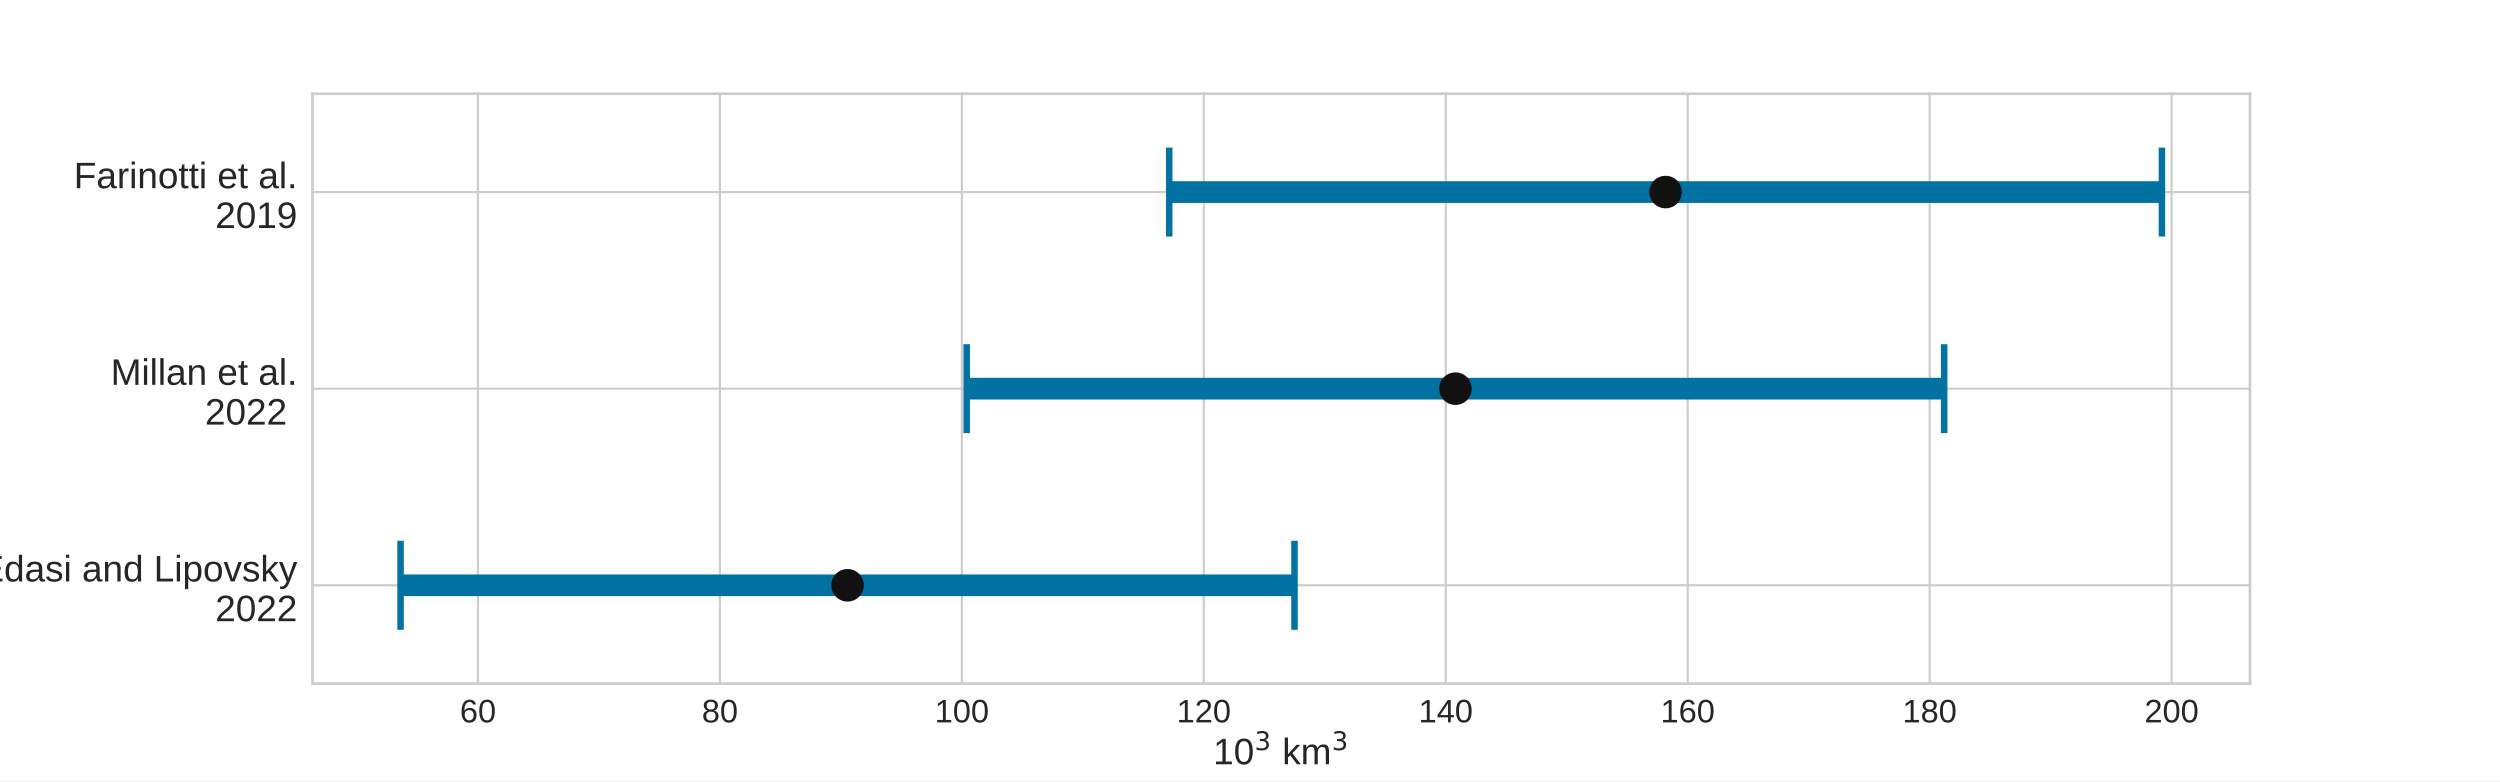
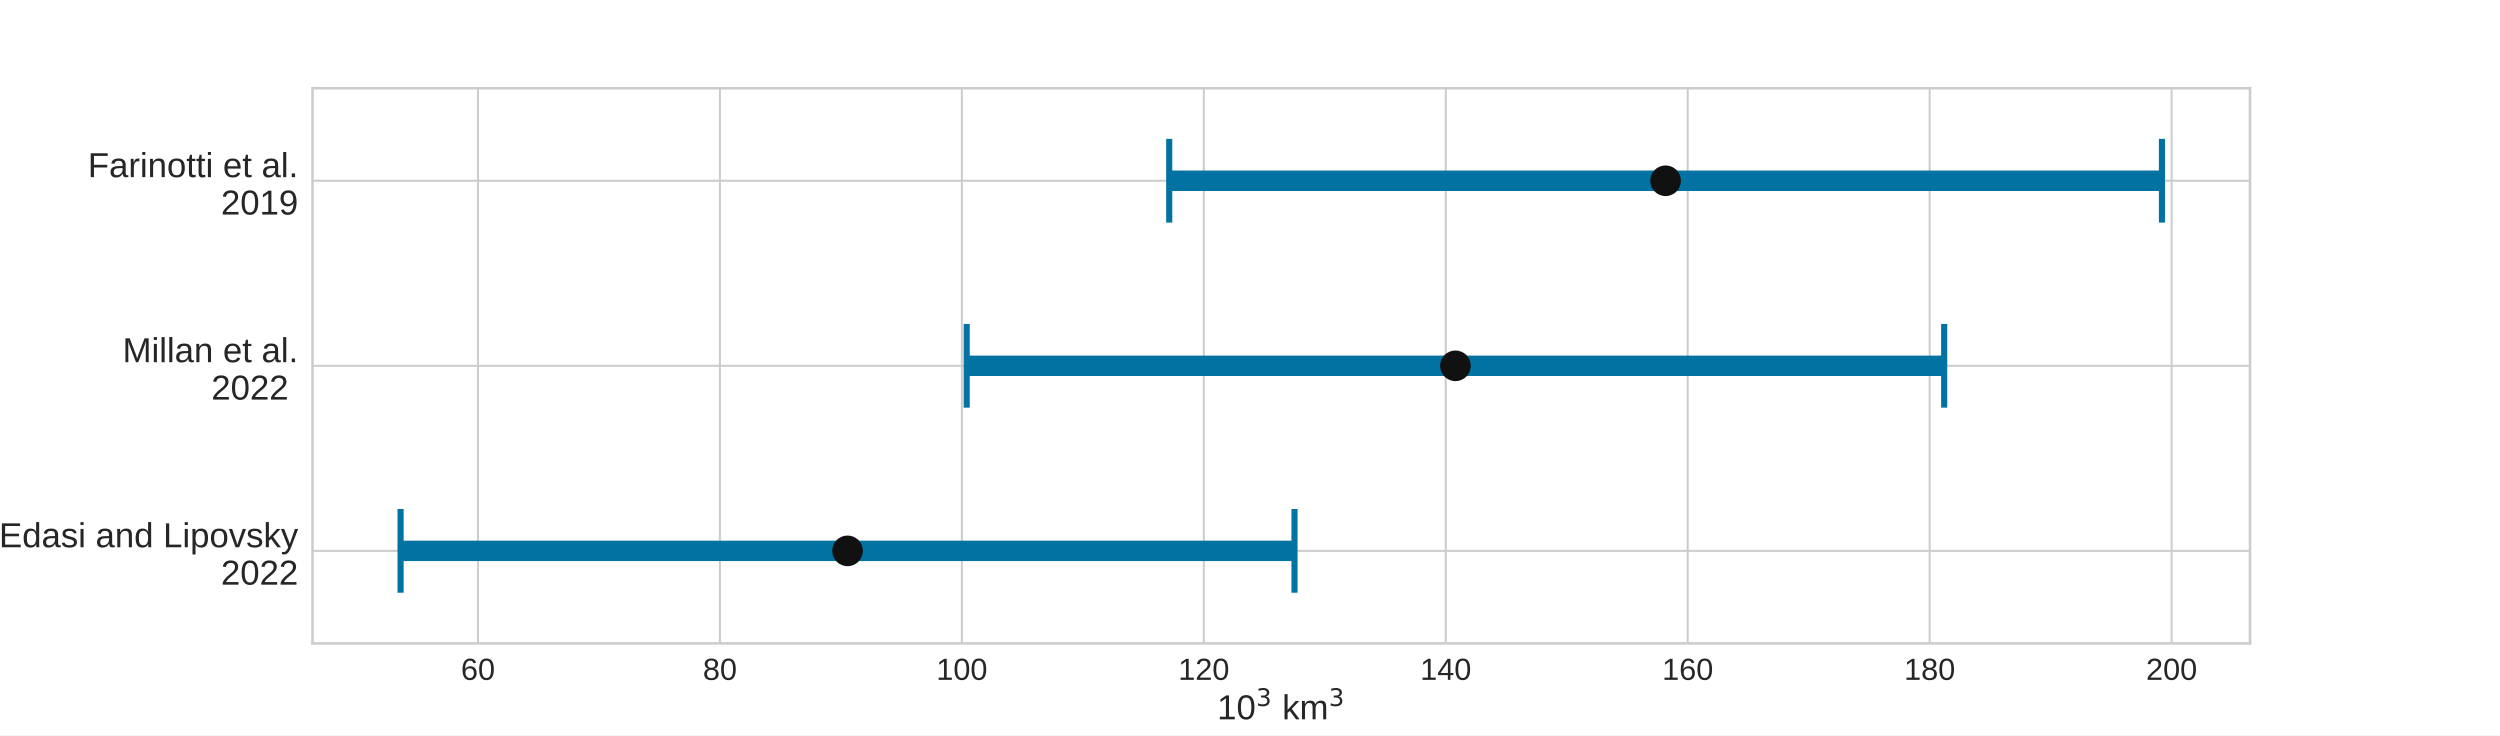
- <svg xmlns="http://www.w3.org/2000/svg" xmlns:xlink="http://www.w3.org/1999/xlink" width="1152pt" height="360pt" viewBox="0 0 1152 360" version="1.1">
+ <svg xmlns="http://www.w3.org/2000/svg" xmlns:xlink="http://www.w3.org/1999/xlink" width="1224pt" height="360pt" viewBox="0 0 1224 360" version="1.1">
  <defs>
    <style type="text/css">*{stroke-linejoin: round; stroke-linecap: butt}</style>
  </defs>
  <g id="figure_1">
    <g id="patch_1">
-       <path d="M 0 360  L 1152 360  L 1152 0  L 0 0  z " style="fill: #ffffff" />
+       <path d="M 0 360  L 1224 360  L 1224 0  L 0 0  z " style="fill: #ffffff" />
    </g>
    <g id="axes_1">
      <g id="patch_2">
-         <path d="M 144 315  L 1036.8 315  L 1036.8 43.2  L 144 43.2  z " style="fill: #ffffff" />
+         <path d="M 153 315  L 1101.6 315  L 1101.6 43.2  L 153 43.2  z " style="fill: #ffffff" />
      </g>
      <g id="matplotlib.axis_1">
        <g id="xtick_1">
          <g id="line2d_1">
-             <path d="M 220.25 315  L 220.25 43.2  " clip-path="url(#p6e9ac61c1b)" style="fill: none; stroke: #cccccc; stroke-linecap: round" />
+             <path d="M 234.015 315  L 234.015 43.2  " clip-path="url(#pdaa3b14c28)" style="fill: none; stroke: #cccccc; stroke-linecap: round" />
          </g>
          <g id="line2d_2" />
          <g id="text_1">
-             <g style="fill: #262626" transform="translate(211.9084 332.8703)scale(0.15 -0.15)">
+             <g style="fill: #262626" transform="translate(225.674 332.8703)scale(0.15 -0.15)">
              <defs>
                <path id="LiberationSans-36" d="M 3278 1441  Q 3278 744 2900 340  Q 2522 -63 1856 -63  Q 1113 -63 719 490  Q 325 1044 325 2100  Q 325 3244 734 3856  Q 1144 4469 1900 4469  Q 2897 4469 3156 3572  L 2619 3475  Q 2453 4013 1894 4013  Q 1413 4013 1148 3564  Q 884 3116 884 2266  Q 1038 2550 1316 2698  Q 1594 2847 1953 2847  Q 2563 2847 2920 2465  Q 3278 2084 3278 1441  z M 2706 1416  Q 2706 1894 2472 2153  Q 2238 2413 1819 2413  Q 1425 2413 1183 2183  Q 941 1953 941 1550  Q 941 1041 1192 716  Q 1444 391 1838 391  Q 2244 391 2475 664  Q 2706 938 2706 1416  z " transform="scale(0.015625)" />
                <path id="LiberationSans-30" d="M 3309 2203  Q 3309 1100 2920 518  Q 2531 -63 1772 -63  Q 1013 -63 631 515  Q 250 1094 250 2203  Q 250 3338 620 3903  Q 991 4469 1791 4469  Q 2569 4469 2939 3897  Q 3309 3325 3309 2203  z M 2738 2203  Q 2738 3156 2517 3584  Q 2297 4013 1791 4013  Q 1272 4013 1045 3591  Q 819 3169 819 2203  Q 819 1266 1048 831  Q 1278 397 1778 397  Q 2275 397 2506 840  Q 2738 1284 2738 2203  z " transform="scale(0.015625)" />
              </defs>
              <use xlink:href="#LiberationSans-36" />
              <use xlink:href="#LiberationSans-30" x="55.615" />
            </g>
          </g>
        </g>
        <g id="xtick_2">
          <g id="line2d_3">
-             <path d="M 331.739 315  L 331.739 43.2  " clip-path="url(#p6e9ac61c1b)" style="fill: none; stroke: #cccccc; stroke-linecap: round" />
+             <path d="M 352.473 315  L 352.473 43.2  " clip-path="url(#pdaa3b14c28)" style="fill: none; stroke: #cccccc; stroke-linecap: round" />
          </g>
          <g id="line2d_4" />
          <g id="text_2">
-             <g style="fill: #262626" transform="translate(323.3981 332.8703)scale(0.15 -0.15)">
+             <g style="fill: #262626" transform="translate(344.1318 332.8703)scale(0.15 -0.15)">
              <defs>
                <path id="LiberationSans-38" d="M 3281 1228  Q 3281 619 2893 278  Q 2506 -63 1781 -63  Q 1075 -63 676 271  Q 278 606 278 1222  Q 278 1653 525 1947  Q 772 2241 1156 2303  L 1156 2316  Q 797 2400 589 2681  Q 381 2963 381 3341  Q 381 3844 757 4156  Q 1134 4469 1769 4469  Q 2419 4469 2795 4162  Q 3172 3856 3172 3334  Q 3172 2956 2962 2675  Q 2753 2394 2391 2322  L 2391 2309  Q 2813 2241 3047 1952  Q 3281 1663 3281 1228  z M 2588 3303  Q 2588 4050 1769 4050  Q 1372 4050 1164 3862  Q 956 3675 956 3303  Q 956 2925 1170 2726  Q 1384 2528 1775 2528  Q 2172 2528 2380 2711  Q 2588 2894 2588 3303  z M 2697 1281  Q 2697 1691 2453 1898  Q 2209 2106 1769 2106  Q 1341 2106 1100 1882  Q 859 1659 859 1269  Q 859 359 1788 359  Q 2247 359 2472 579  Q 2697 800 2697 1281  z " transform="scale(0.015625)" />
              </defs>
              <use xlink:href="#LiberationSans-38" />
              <use xlink:href="#LiberationSans-30" x="55.615" />
            </g>
          </g>
        </g>
        <g id="xtick_3">
          <g id="line2d_5">
-             <path d="M 443.229 315  L 443.229 43.2  " clip-path="url(#p6e9ac61c1b)" style="fill: none; stroke: #cccccc; stroke-linecap: round" />
+             <path d="M 470.931 315  L 470.931 43.2  " clip-path="url(#pdaa3b14c28)" style="fill: none; stroke: #cccccc; stroke-linecap: round" />
          </g>
          <g id="line2d_6" />
          <g id="text_3">
-             <g style="fill: #262626" transform="translate(430.7171 332.8703)scale(0.15 -0.15)">
+             <g style="fill: #262626" transform="translate(458.4189 332.8703)scale(0.15 -0.15)">
              <defs>
                <path id="LiberationSans-31" d="M 488 0  L 488 478  L 1609 478  L 1609 3866  L 616 3156  L 616 3688  L 1656 4403  L 2175 4403  L 2175 478  L 3247 478  L 3247 0  L 488 0  z " transform="scale(0.015625)" />
              </defs>
              <use xlink:href="#LiberationSans-31" />
              <use xlink:href="#LiberationSans-30" x="55.615" />
              <use xlink:href="#LiberationSans-30" x="111.23" />
            </g>
          </g>
        </g>
        <g id="xtick_4">
          <g id="line2d_7">
-             <path d="M 554.719 315  L 554.719 43.2  " clip-path="url(#p6e9ac61c1b)" style="fill: none; stroke: #cccccc; stroke-linecap: round" />
+             <path d="M 589.389 315  L 589.389 43.2  " clip-path="url(#pdaa3b14c28)" style="fill: none; stroke: #cccccc; stroke-linecap: round" />
          </g>
          <g id="line2d_8" />
          <g id="text_4">
-             <g style="fill: #262626" transform="translate(542.2068 332.8703)scale(0.15 -0.15)">
+             <g style="fill: #262626" transform="translate(576.8767 332.8703)scale(0.15 -0.15)">
              <defs>
                <path id="LiberationSans-32" d="M 322 0  L 322 397  Q 481 763 711 1042  Q 941 1322 1194 1548  Q 1447 1775 1695 1969  Q 1944 2163 2144 2356  Q 2344 2550 2467 2762  Q 2591 2975 2591 3244  Q 2591 3606 2378 3806  Q 2166 4006 1788 4006  Q 1428 4006 1195 3811  Q 963 3616 922 3263  L 347 3316  Q 409 3844 795 4156  Q 1181 4469 1788 4469  Q 2453 4469 2811 4155  Q 3169 3841 3169 3263  Q 3169 3006 3051 2753  Q 2934 2500 2703 2247  Q 2472 1994 1819 1463  Q 1459 1169 1246 933  Q 1034 697 941 478  L 3238 478  L 3238 0  L 322 0  z " transform="scale(0.015625)" />
              </defs>
              <use xlink:href="#LiberationSans-31" />
              <use xlink:href="#LiberationSans-32" x="55.615" />
              <use xlink:href="#LiberationSans-30" x="111.23" />
            </g>
          </g>
        </g>
        <g id="xtick_5">
          <g id="line2d_9">
-             <path d="M 666.209 315  L 666.209 43.2  " clip-path="url(#p6e9ac61c1b)" style="fill: none; stroke: #cccccc; stroke-linecap: round" />
+             <path d="M 707.847 315  L 707.847 43.2  " clip-path="url(#pdaa3b14c28)" style="fill: none; stroke: #cccccc; stroke-linecap: round" />
          </g>
          <g id="line2d_10" />
          <g id="text_5">
-             <g style="fill: #262626" transform="translate(653.6965 332.8703)scale(0.15 -0.15)">
+             <g style="fill: #262626" transform="translate(695.3346 332.8703)scale(0.15 -0.15)">
              <defs>
                <path id="LiberationSans-34" d="M 2753 997  L 2753 0  L 2222 0  L 2222 997  L 147 997  L 147 1434  L 2163 4403  L 2753 4403  L 2753 1441  L 3372 1441  L 3372 997  L 2753 997  z M 2222 3769  Q 2216 3750 2134 3603  Q 2053 3456 2013 3397  L 884 1734  L 716 1503  L 666 1441  L 2222 1441  L 2222 3769  z " transform="scale(0.015625)" />
              </defs>
              <use xlink:href="#LiberationSans-31" />
              <use xlink:href="#LiberationSans-34" x="55.615" />
              <use xlink:href="#LiberationSans-30" x="111.23" />
            </g>
          </g>
        </g>
        <g id="xtick_6">
          <g id="line2d_11">
-             <path d="M 777.698 315  L 777.698 43.2  " clip-path="url(#p6e9ac61c1b)" style="fill: none; stroke: #cccccc; stroke-linecap: round" />
+             <path d="M 826.304 315  L 826.304 43.2  " clip-path="url(#pdaa3b14c28)" style="fill: none; stroke: #cccccc; stroke-linecap: round" />
          </g>
          <g id="line2d_12" />
          <g id="text_6">
-             <g style="fill: #262626" transform="translate(765.1862 332.8703)scale(0.15 -0.15)">
+             <g style="fill: #262626" transform="translate(813.7924 332.8703)scale(0.15 -0.15)">
              <use xlink:href="#LiberationSans-31" />
              <use xlink:href="#LiberationSans-36" x="55.615" />
              <use xlink:href="#LiberationSans-30" x="111.23" />
            </g>
          </g>
        </g>
        <g id="xtick_7">
          <g id="line2d_13">
-             <path d="M 889.188 315  L 889.188 43.2  " clip-path="url(#p6e9ac61c1b)" style="fill: none; stroke: #cccccc; stroke-linecap: round" />
+             <path d="M 944.762 315  L 944.762 43.2  " clip-path="url(#pdaa3b14c28)" style="fill: none; stroke: #cccccc; stroke-linecap: round" />
          </g>
          <g id="line2d_14" />
          <g id="text_7">
-             <g style="fill: #262626" transform="translate(876.6759 332.8703)scale(0.15 -0.15)">
+             <g style="fill: #262626" transform="translate(932.2502 332.8703)scale(0.15 -0.15)">
              <use xlink:href="#LiberationSans-31" />
              <use xlink:href="#LiberationSans-38" x="55.615" />
              <use xlink:href="#LiberationSans-30" x="111.23" />
            </g>
          </g>
        </g>
        <g id="xtick_8">
          <g id="line2d_15">
-             <path d="M 1000.678 315  L 1000.678 43.2  " clip-path="url(#p6e9ac61c1b)" style="fill: none; stroke: #cccccc; stroke-linecap: round" />
+             <path d="M 1063.22 315  L 1063.22 43.2  " clip-path="url(#pdaa3b14c28)" style="fill: none; stroke: #cccccc; stroke-linecap: round" />
          </g>
          <g id="line2d_16" />
          <g id="text_8">
-             <g style="fill: #262626" transform="translate(988.1657 332.8703)scale(0.15 -0.15)">
+             <g style="fill: #262626" transform="translate(1050.708 332.8703)scale(0.15 -0.15)">
              <use xlink:href="#LiberationSans-32" />
              <use xlink:href="#LiberationSans-30" x="55.615" />
              <use xlink:href="#LiberationSans-30" x="111.23" />
            </g>
          </g>
        </g>
        <g id="text_9">
-           <g style="fill: #262626" transform="translate(559.035 352.3025)scale(0.17 -0.17)">
+           <g style="fill: #262626" transform="translate(595.935 352.3025)scale(0.17 -0.17)">
            <defs>
              <path id="DejaVuSans-33" d="M 2597 2516  Q 3050 2419 3304 2112  Q 3559 1806 3559 1356  Q 3559 666 3084 287  Q 2609 -91 1734 -91  Q 1441 -91 1130 -33  Q 819 25 488 141  L 488 750  Q 750 597 1062 519  Q 1375 441 1716 441  Q 2309 441 2620 675  Q 2931 909 2931 1356  Q 2931 1769 2642 2001  Q 2353 2234 1838 2234  L 1294 2234  L 1294 2753  L 1863 2753  Q 2328 2753 2575 2939  Q 2822 3125 2822 3475  Q 2822 3834 2567 4026  Q 2313 4219 1838 4219  Q 1578 4219 1281 4162  Q 984 4106 628 3988  L 628 4550  Q 988 4650 1302 4700  Q 1616 4750 1894 4750  Q 2613 4750 3031 4423  Q 3450 4097 3450 3541  Q 3450 3153 3228 2886  Q 3006 2619 2597 2516  z " transform="scale(0.015625)" />
              <path id="LiberationSans-20" transform="scale(0.015625)" />
              <path id="LiberationSans-6b" d="M 2550 0  L 1406 1544  L 994 1203  L 994 0  L 431 0  L 431 4638  L 994 4638  L 994 1741  L 2478 3381  L 3138 3381  L 1766 1928  L 3209 0  L 2550 0  z " transform="scale(0.015625)" />
              <path id="LiberationSans-6d" d="M 2400 0  L 2400 2144  Q 2400 2634 2265 2821  Q 2131 3009 1781 3009  Q 1422 3009 1212 2734  Q 1003 2459 1003 1959  L 1003 0  L 444 0  L 444 2659  Q 444 3250 425 3381  L 956 3381  Q 959 3366 962 3297  Q 966 3228 970 3139  Q 975 3050 981 2803  L 991 2803  Q 1172 3163 1406 3303  Q 1641 3444 1978 3444  Q 2363 3444 2586 3291  Q 2809 3138 2897 2803  L 2906 2803  Q 3081 3144 3329 3294  Q 3578 3444 3931 3444  Q 4444 3444 4676 3166  Q 4909 2888 4909 2253  L 4909 0  L 4353 0  L 4353 2144  Q 4353 2634 4218 2821  Q 4084 3009 3734 3009  Q 3366 3009 3161 2736  Q 2956 2463 2956 1959  L 2956 0  L 2400 0  z " transform="scale(0.015625)" />
            </defs>
            <use xlink:href="#LiberationSans-31" transform="translate(0 0.765625)" />
            <use xlink:href="#LiberationSans-30" transform="translate(55.61523 0.765625)" />
            <use xlink:href="#DejaVuSans-33" transform="translate(112.1875 39.04688)scale(0.7)" />
            <use xlink:href="#LiberationSans-20" transform="translate(159.458 0.765625)" />
            <use xlink:href="#LiberationSans-6b" transform="translate(187.2412 0.765625)" />
            <use xlink:href="#LiberationSans-6d" transform="translate(237.2412 0.765625)" />
            <use xlink:href="#DejaVuSans-33" transform="translate(321.499 39.04688)scale(0.7)" />
          </g>
        </g>
      </g>
      <g id="matplotlib.axis_2">
        <g id="ytick_1">
          <g id="line2d_17">
-             <path d="M 144 269.7  L 1036.8 269.7  " clip-path="url(#p6e9ac61c1b)" style="fill: none; stroke: #cccccc; stroke-linecap: round" />
+             <path d="M 153 269.7  L 1101.6 269.7  " clip-path="url(#pdaa3b14c28)" style="fill: none; stroke: #cccccc; stroke-linecap: round" />
          </g>
          <g id="line2d_18" />
          <g id="text_10">
-             <g style="fill: #262626" transform="translate(-9.468281 267.9362)scale(0.17 -0.17)">
+             <g style="fill: #262626" transform="translate(-0.468281 267.9362)scale(0.17 -0.17)">
              <defs>
                <path id="LiberationSans-45" d="M 525 0  L 525 4403  L 3866 4403  L 3866 3916  L 1122 3916  L 1122 2503  L 3678 2503  L 3678 2022  L 1122 2022  L 1122 488  L 3994 488  L 3994 0  L 525 0  z " transform="scale(0.015625)" />
                <path id="LiberationSans-64" d="M 2566 544  Q 2409 219 2151 78  Q 1894 -63 1513 -63  Q 872 -63 570 368  Q 269 800 269 1675  Q 269 3444 1513 3444  Q 1897 3444 2153 3303  Q 2409 3163 2566 2856  L 2572 2856  L 2566 3234  L 2566 4638  L 3128 4638  L 3128 697  Q 3128 169 3147 0  L 2609 0  Q 2600 50 2589 231  Q 2578 413 2578 544  L 2566 544  z M 859 1694  Q 859 984 1046 678  Q 1234 372 1656 372  Q 2134 372 2350 703  Q 2566 1034 2566 1731  Q 2566 2403 2350 2715  Q 2134 3028 1663 3028  Q 1238 3028 1048 2714  Q 859 2400 859 1694  z " transform="scale(0.015625)" />
                <path id="LiberationSans-61" d="M 1294 -63  Q 784 -63 528 206  Q 272 475 272 944  Q 272 1469 617 1750  Q 963 2031 1731 2050  L 2491 2063  L 2491 2247  Q 2491 2659 2316 2837  Q 2141 3016 1766 3016  Q 1388 3016 1216 2887  Q 1044 2759 1009 2478  L 422 2531  Q 566 3444 1778 3444  Q 2416 3444 2737 3151  Q 3059 2859 3059 2306  L 3059 850  Q 3059 600 3125 473  Q 3191 347 3375 347  Q 3456 347 3559 369  L 3559 19  Q 3347 -31 3125 -31  Q 2813 -31 2670 133  Q 2528 297 2509 647  L 2491 647  Q 2275 259 1989 98  Q 1703 -63 1294 -63  z M 1422 359  Q 1731 359 1972 500  Q 2213 641 2352 886  Q 2491 1131 2491 1391  L 2491 1669  L 1875 1656  Q 1478 1650 1273 1575  Q 1069 1500 959 1344  Q 850 1188 850 934  Q 850 659 998 509  Q 1147 359 1422 359  z " transform="scale(0.015625)" />
                <path id="LiberationSans-73" d="M 2969 934  Q 2969 456 2608 196  Q 2247 -63 1597 -63  Q 966 -63 623 145  Q 281 353 178 794  L 675 891  Q 747 619 972 492  Q 1197 366 1597 366  Q 2025 366 2223 497  Q 2422 628 2422 891  Q 2422 1091 2284 1216  Q 2147 1341 1841 1422  L 1438 1528  Q 953 1653 748 1773  Q 544 1894 428 2066  Q 313 2238 313 2488  Q 313 2950 642 3192  Q 972 3434 1603 3434  Q 2163 3434 2492 3237  Q 2822 3041 2909 2606  L 2403 2544  Q 2356 2769 2151 2889  Q 1947 3009 1603 3009  Q 1222 3009 1040 2893  Q 859 2778 859 2544  Q 859 2400 934 2306  Q 1009 2213 1156 2147  Q 1303 2081 1775 1966  Q 2222 1853 2419 1758  Q 2616 1663 2730 1547  Q 2844 1431 2906 1279  Q 2969 1128 2969 934  z " transform="scale(0.015625)" />
                <path id="LiberationSans-69" d="M 428 4100  L 428 4638  L 991 4638  L 991 4100  L 428 4100  z M 428 0  L 428 3381  L 991 3381  L 991 0  L 428 0  z " transform="scale(0.015625)" />
                <path id="LiberationSans-6e" d="M 2578 0  L 2578 2144  Q 2578 2478 2512 2662  Q 2447 2847 2303 2928  Q 2159 3009 1881 3009  Q 1475 3009 1240 2731  Q 1006 2453 1006 1959  L 1006 0  L 444 0  L 444 2659  Q 444 3250 425 3381  L 956 3381  Q 959 3366 962 3297  Q 966 3228 970 3139  Q 975 3050 981 2803  L 991 2803  Q 1184 3153 1439 3298  Q 1694 3444 2072 3444  Q 2628 3444 2886 3167  Q 3144 2891 3144 2253  L 3144 0  L 2578 0  z " transform="scale(0.015625)" />
                <path id="LiberationSans-4c" d="M 525 0  L 525 4403  L 1122 4403  L 1122 488  L 3347 488  L 3347 0  L 525 0  z " transform="scale(0.015625)" />
                <path id="LiberationSans-70" d="M 3291 1706  Q 3291 -63 2047 -63  Q 1266 -63 997 525  L 981 525  Q 994 500 994 -6  L 994 -1328  L 431 -1328  L 431 2691  Q 431 3213 413 3381  L 956 3381  Q 959 3369 965 3292  Q 972 3216 980 3056  Q 988 2897 988 2838  L 1000 2838  Q 1150 3150 1397 3295  Q 1644 3441 2047 3441  Q 2672 3441 2981 3022  Q 3291 2603 3291 1706  z M 2700 1694  Q 2700 2400 2509 2703  Q 2319 3006 1903 3006  Q 1569 3006 1380 2865  Q 1191 2725 1092 2426  Q 994 2128 994 1650  Q 994 984 1206 668  Q 1419 353 1897 353  Q 2316 353 2508 661  Q 2700 969 2700 1694  z " transform="scale(0.015625)" />
                <path id="LiberationSans-6f" d="M 3291 1694  Q 3291 806 2900 371  Q 2509 -63 1766 -63  Q 1025 -63 647 389  Q 269 841 269 1694  Q 269 3444 1784 3444  Q 2559 3444 2925 3017  Q 3291 2591 3291 1694  z M 2700 1694  Q 2700 2394 2492 2711  Q 2284 3028 1794 3028  Q 1300 3028 1079 2704  Q 859 2381 859 1694  Q 859 1025 1076 689  Q 1294 353 1759 353  Q 2266 353 2483 678  Q 2700 1003 2700 1694  z " transform="scale(0.015625)" />
                <path id="LiberationSans-76" d="M 1916 0  L 1250 0  L 22 3381  L 622 3381  L 1366 1181  Q 1406 1056 1581 441  L 1691 806  L 1813 1175  L 2581 3381  L 3178 3381  L 1916 0  z " transform="scale(0.015625)" />
                <path id="LiberationSans-79" d="M 597 -1328  Q 366 -1328 209 -1294  L 209 -872  Q 328 -891 472 -891  Q 997 -891 1303 -119  L 1356 16  L 16 3381  L 616 3381  L 1328 1513  Q 1344 1469 1366 1408  Q 1388 1347 1506 1000  Q 1625 653 1634 613  L 1853 1228  L 2594 3381  L 3188 3381  L 1888 0  Q 1678 -541 1497 -805  Q 1316 -1069 1095 -1198  Q 875 -1328 597 -1328  z " transform="scale(0.015625)" />
              </defs>
              <use xlink:href="#LiberationSans-45" />
              <use xlink:href="#LiberationSans-64" x="66.699" />
              <use xlink:href="#LiberationSans-61" x="122.314" />
              <use xlink:href="#LiberationSans-73" x="177.93" />
              <use xlink:href="#LiberationSans-69" x="227.93" />
              <use xlink:href="#LiberationSans-20" x="250.146" />
              <use xlink:href="#LiberationSans-61" x="277.93" />
              <use xlink:href="#LiberationSans-6e" x="333.545" />
              <use xlink:href="#LiberationSans-64" x="389.16" />
              <use xlink:href="#LiberationSans-20" x="444.775" />
              <use xlink:href="#LiberationSans-4c" x="472.559" />
              <use xlink:href="#LiberationSans-69" x="528.174" />
              <use xlink:href="#LiberationSans-70" x="550.391" />
              <use xlink:href="#LiberationSans-6f" x="606.006" />
              <use xlink:href="#LiberationSans-76" x="661.621" />
              <use xlink:href="#LiberationSans-73" x="711.621" />
              <use xlink:href="#LiberationSans-6b" x="761.621" />
              <use xlink:href="#LiberationSans-79" x="811.621" />
            </g>
-             <g style="fill: #262626" transform="translate(99.18563 286.2474)scale(0.17 -0.17)">
+             <g style="fill: #262626" transform="translate(108.1856 286.2474)scale(0.17 -0.17)">
              <use xlink:href="#LiberationSans-32" />
              <use xlink:href="#LiberationSans-30" x="55.615" />
              <use xlink:href="#LiberationSans-32" x="111.23" />
              <use xlink:href="#LiberationSans-32" x="166.846" />
            </g>
          </g>
        </g>
        <g id="ytick_2">
          <g id="line2d_19">
-             <path d="M 144 179.1  L 1036.8 179.1  " clip-path="url(#p6e9ac61c1b)" style="fill: none; stroke: #cccccc; stroke-linecap: round" />
+             <path d="M 153 179.1  L 1101.6 179.1  " clip-path="url(#pdaa3b14c28)" style="fill: none; stroke: #cccccc; stroke-linecap: round" />
          </g>
          <g id="line2d_20" />
          <g id="text_11">
-             <g style="fill: #262626" transform="translate(51.02516 177.3363)scale(0.17 -0.17)">
+             <g style="fill: #262626" transform="translate(60.02516 177.3363)scale(0.17 -0.17)">
              <defs>
                <path id="LiberationSans-4d" d="M 4269 0  L 4269 2938  Q 4269 3425 4297 3875  Q 4144 3316 4022 3000  L 2884 0  L 2466 0  L 1313 3000  L 1138 3531  L 1034 3875  L 1044 3528  L 1056 2938  L 1056 0  L 525 0  L 525 4403  L 1309 4403  L 2481 1350  Q 2544 1166 2601 955  Q 2659 744 2678 650  Q 2703 775 2783 1029  Q 2863 1284 2891 1350  L 4041 4403  L 4806 4403  L 4806 0  L 4269 0  z " transform="scale(0.015625)" />
                <path id="LiberationSans-6c" d="M 431 0  L 431 4638  L 994 4638  L 994 0  L 431 0  z " transform="scale(0.015625)" />
                <path id="LiberationSans-65" d="M 863 1572  Q 863 991 1103 675  Q 1344 359 1806 359  Q 2172 359 2392 506  Q 2613 653 2691 878  L 3184 738  Q 2881 -63 1806 -63  Q 1056 -63 664 384  Q 272 831 272 1713  Q 272 2550 664 2997  Q 1056 3444 1784 3444  Q 3275 3444 3275 1647  L 3275 1572  L 863 1572  z M 2694 2003  Q 2647 2538 2422 2783  Q 2197 3028 1775 3028  Q 1366 3028 1127 2754  Q 888 2481 869 2003  L 2694 2003  z " transform="scale(0.015625)" />
                <path id="LiberationSans-74" d="M 1731 25  Q 1453 -50 1163 -50  Q 488 -50 488 716  L 488 2972  L 97 2972  L 97 3381  L 509 3381  L 675 4138  L 1050 4138  L 1050 3381  L 1675 3381  L 1675 2972  L 1050 2972  L 1050 838  Q 1050 594 1129 495  Q 1209 397 1406 397  Q 1519 397 1731 441  L 1731 25  z " transform="scale(0.015625)" />
                <path id="LiberationSans-2e" d="M 584 0  L 584 684  L 1194 684  L 1194 0  L 584 0  z " transform="scale(0.015625)" />
              </defs>
              <use xlink:href="#LiberationSans-4d" />
              <use xlink:href="#LiberationSans-69" x="83.301" />
              <use xlink:href="#LiberationSans-6c" x="105.518" />
              <use xlink:href="#LiberationSans-6c" x="127.734" />
              <use xlink:href="#LiberationSans-61" x="149.951" />
              <use xlink:href="#LiberationSans-6e" x="205.566" />
              <use xlink:href="#LiberationSans-20" x="261.182" />
              <use xlink:href="#LiberationSans-65" x="288.965" />
              <use xlink:href="#LiberationSans-74" x="344.58" />
              <use xlink:href="#LiberationSans-20" x="372.363" />
              <use xlink:href="#LiberationSans-61" x="400.146" />
              <use xlink:href="#LiberationSans-6c" x="455.762" />
              <use xlink:href="#LiberationSans-2e" x="477.979" />
            </g>
-             <g style="fill: #262626" transform="translate(94.46281 195.6474)scale(0.17 -0.17)">
+             <g style="fill: #262626" transform="translate(103.4628 195.6474)scale(0.17 -0.17)">
              <use xlink:href="#LiberationSans-32" />
              <use xlink:href="#LiberationSans-30" x="55.615" />
              <use xlink:href="#LiberationSans-32" x="111.23" />
              <use xlink:href="#LiberationSans-32" x="166.846" />
              <use xlink:href="#LiberationSans-20" x="222.461" />
            </g>
          </g>
        </g>
        <g id="ytick_3">
          <g id="line2d_21">
-             <path d="M 144 88.5  L 1036.8 88.5  " clip-path="url(#p6e9ac61c1b)" style="fill: none; stroke: #cccccc; stroke-linecap: round" />
+             <path d="M 153 88.5  L 1101.6 88.5  " clip-path="url(#pdaa3b14c28)" style="fill: none; stroke: #cccccc; stroke-linecap: round" />
          </g>
          <g id="line2d_22" />
          <g id="text_12">
-             <g style="fill: #262626" transform="translate(34.01984 86.73625)scale(0.17 -0.17)">
+             <g style="fill: #262626" transform="translate(43.01984 86.73625)scale(0.17 -0.17)">
              <defs>
                <path id="LiberationSans-46" d="M 1122 3916  L 1122 2278  L 3578 2278  L 3578 1784  L 1122 1784  L 1122 0  L 525 0  L 525 4403  L 3653 4403  L 3653 3916  L 1122 3916  z " transform="scale(0.015625)" />
                <path id="LiberationSans-72" d="M 444 0  L 444 2594  Q 444 2950 425 3381  L 956 3381  Q 981 2806 981 2691  L 994 2691  Q 1128 3125 1303 3284  Q 1478 3444 1797 3444  Q 1909 3444 2025 3413  L 2025 2897  Q 1913 2928 1725 2928  Q 1375 2928 1190 2626  Q 1006 2325 1006 1763  L 1006 0  L 444 0  z " transform="scale(0.015625)" />
              </defs>
              <use xlink:href="#LiberationSans-46" />
              <use xlink:href="#LiberationSans-61" x="61.084" />
              <use xlink:href="#LiberationSans-72" x="116.699" />
              <use xlink:href="#LiberationSans-69" x="150" />
              <use xlink:href="#LiberationSans-6e" x="172.217" />
              <use xlink:href="#LiberationSans-6f" x="227.832" />
              <use xlink:href="#LiberationSans-74" x="283.447" />
              <use xlink:href="#LiberationSans-74" x="311.23" />
              <use xlink:href="#LiberationSans-69" x="339.014" />
              <use xlink:href="#LiberationSans-20" x="361.23" />
              <use xlink:href="#LiberationSans-65" x="389.014" />
              <use xlink:href="#LiberationSans-74" x="444.629" />
              <use xlink:href="#LiberationSans-20" x="472.412" />
              <use xlink:href="#LiberationSans-61" x="500.195" />
              <use xlink:href="#LiberationSans-6c" x="555.811" />
              <use xlink:href="#LiberationSans-2e" x="578.027" />
            </g>
-             <g style="fill: #262626" transform="translate(99.18563 105.0474)scale(0.17 -0.17)">
+             <g style="fill: #262626" transform="translate(108.1856 105.0474)scale(0.17 -0.17)">
              <defs>
                <path id="LiberationSans-39" d="M 3256 2291  Q 3256 1156 2842 546  Q 2428 -63 1663 -63  Q 1147 -63 836 154  Q 525 372 391 856  L 928 941  Q 1097 391 1672 391  Q 2156 391 2422 841  Q 2688 1291 2700 2125  Q 2575 1844 2272 1673  Q 1969 1503 1606 1503  Q 1013 1503 656 1909  Q 300 2316 300 2988  Q 300 3678 687 4073  Q 1075 4469 1766 4469  Q 2500 4469 2878 3925  Q 3256 3381 3256 2291  z M 2644 2834  Q 2644 3366 2400 3689  Q 2156 4013 1747 4013  Q 1341 4013 1106 3736  Q 872 3459 872 2988  Q 872 2506 1106 2226  Q 1341 1947 1741 1947  Q 1984 1947 2193 2058  Q 2403 2169 2523 2372  Q 2644 2575 2644 2834  z " transform="scale(0.015625)" />
              </defs>
              <use xlink:href="#LiberationSans-32" />
              <use xlink:href="#LiberationSans-30" x="55.615" />
              <use xlink:href="#LiberationSans-31" x="111.23" />
              <use xlink:href="#LiberationSans-39" x="166.846" />
            </g>
          </g>
        </g>
      </g>
      <g id="LineCollection_1">
-         <path d="M 184.582 269.7  L 596.507 269.7  " clip-path="url(#p6e9ac61c1b)" style="fill: none; stroke: #0272a2; stroke-width: 10" />
-         <path d="M 445.459 179.1  L 895.877 179.1  " clip-path="url(#p6e9ac61c1b)" style="fill: none; stroke: #0272a2; stroke-width: 10" />
-         <path d="M 538.776 88.5  L 996.218 88.5  " clip-path="url(#p6e9ac61c1b)" style="fill: none; stroke: #0272a2; stroke-width: 10" />
+         <path d="M 196.118 269.7  L 633.789 269.7  " clip-path="url(#pdaa3b14c28)" style="fill: none; stroke: #0272a2; stroke-width: 10" />
+         <path d="M 473.3 179.1  L 951.87 179.1  " clip-path="url(#pdaa3b14c28)" style="fill: none; stroke: #0272a2; stroke-width: 10" />
+         <path d="M 572.449 88.5  L 1058.482 88.5  " clip-path="url(#pdaa3b14c28)" style="fill: none; stroke: #0272a2; stroke-width: 10" />
      </g>
      <g id="line2d_23">
        <defs>
-           <path id="m513c449763" d="M 0 20.5  L 0 -20.5  " style="stroke: #0272a2; stroke-width: 3" />
+           <path id="me96cd3bef4" d="M 0 20.5  L 0 -20.5  " style="stroke: #0272a2; stroke-width: 3" />
        </defs>
-         <g clip-path="url(#p6e9ac61c1b)">
-           <use xlink:href="#m513c449763" x="184.582" y="269.7" style="fill: #0272a2; stroke: #0272a2; stroke-width: 3" />
-           <use xlink:href="#m513c449763" x="445.459" y="179.1" style="fill: #0272a2; stroke: #0272a2; stroke-width: 3" />
-           <use xlink:href="#m513c449763" x="538.776" y="88.5" style="fill: #0272a2; stroke: #0272a2; stroke-width: 3" />
+         <g clip-path="url(#pdaa3b14c28)">
+           <use xlink:href="#me96cd3bef4" x="196.118" y="269.7" style="fill: #0272a2; stroke: #0272a2; stroke-width: 3" />
+           <use xlink:href="#me96cd3bef4" x="473.3" y="179.1" style="fill: #0272a2; stroke: #0272a2; stroke-width: 3" />
+           <use xlink:href="#me96cd3bef4" x="572.449" y="88.5" style="fill: #0272a2; stroke: #0272a2; stroke-width: 3" />
        </g>
      </g>
      <g id="line2d_24">
-         <g clip-path="url(#p6e9ac61c1b)">
-           <use xlink:href="#m513c449763" x="596.507" y="269.7" style="fill: #0272a2; stroke: #0272a2; stroke-width: 3" />
-           <use xlink:href="#m513c449763" x="895.877" y="179.1" style="fill: #0272a2; stroke: #0272a2; stroke-width: 3" />
-           <use xlink:href="#m513c449763" x="996.218" y="88.5" style="fill: #0272a2; stroke: #0272a2; stroke-width: 3" />
+         <g clip-path="url(#pdaa3b14c28)">
+           <use xlink:href="#me96cd3bef4" x="633.789" y="269.7" style="fill: #0272a2; stroke: #0272a2; stroke-width: 3" />
+           <use xlink:href="#me96cd3bef4" x="951.87" y="179.1" style="fill: #0272a2; stroke: #0272a2; stroke-width: 3" />
+           <use xlink:href="#me96cd3bef4" x="1058.482" y="88.5" style="fill: #0272a2; stroke: #0272a2; stroke-width: 3" />
        </g>
      </g>
      <g id="line2d_25">
        <defs>
-           <path id="m6dc72d763b" d="M 0 7.5  C 1.989 7.5 3.897 6.71 5.303 5.303  C 6.71 3.897 7.5 1.989 7.5 0  C 7.5 -1.989 6.71 -3.897 5.303 -5.303  C 3.897 -6.71 1.989 -7.5 0 -7.5  C -1.989 -7.5 -3.897 -6.71 -5.303 -5.303  C -6.71 -3.897 -7.5 -1.989 -7.5 0  C -7.5 1.989 -6.71 3.897 -5.303 5.303  C -3.897 6.71 -1.989 7.5 0 7.5  z " />
+           <path id="mdf13b3247d" d="M 0 7.5  C 1.989 7.5 3.897 6.71 5.303 5.303  C 6.71 3.897 7.5 1.989 7.5 0  C 7.5 -1.989 6.71 -3.897 5.303 -5.303  C 3.897 -6.71 1.989 -7.5 0 -7.5  C -1.989 -7.5 -3.897 -6.71 -5.303 -5.303  C -6.71 -3.897 -7.5 -1.989 -7.5 0  C -7.5 1.989 -6.71 3.897 -5.303 5.303  C -3.897 6.71 -1.989 7.5 0 7.5  z " />
        </defs>
-         <g clip-path="url(#p6e9ac61c1b)">
-           <use xlink:href="#m6dc72d763b" x="390.544" y="269.7" style="fill: #111111" />
-           <use xlink:href="#m6dc72d763b" x="670.668" y="179.1" style="fill: #111111" />
-           <use xlink:href="#m6dc72d763b" x="767.497" y="88.5" style="fill: #111111" />
+         <g clip-path="url(#pdaa3b14c28)">
+           <use xlink:href="#mdf13b3247d" x="414.953" y="269.7" style="fill: #111111" />
+           <use xlink:href="#mdf13b3247d" x="712.585" y="179.1" style="fill: #111111" />
+           <use xlink:href="#mdf13b3247d" x="815.466" y="88.5" style="fill: #111111" />
        </g>
      </g>
      <g id="patch_3">
-         <path d="M 144 315  L 144 43.2  " style="fill: none; stroke: #cccccc; stroke-width: 1.25; stroke-linejoin: miter; stroke-linecap: square" />
+         <path d="M 153 315  L 153 43.2  " style="fill: none; stroke: #cccccc; stroke-width: 1.25; stroke-linejoin: miter; stroke-linecap: square" />
      </g>
      <g id="patch_4">
-         <path d="M 1036.8 315  L 1036.8 43.2  " style="fill: none; stroke: #cccccc; stroke-width: 1.25; stroke-linejoin: miter; stroke-linecap: square" />
+         <path d="M 1101.6 315  L 1101.6 43.2  " style="fill: none; stroke: #cccccc; stroke-width: 1.25; stroke-linejoin: miter; stroke-linecap: square" />
      </g>
      <g id="patch_5">
-         <path d="M 144 315  L 1036.8 315  " style="fill: none; stroke: #cccccc; stroke-width: 1.25; stroke-linejoin: miter; stroke-linecap: square" />
+         <path d="M 153 315  L 1101.6 315  " style="fill: none; stroke: #cccccc; stroke-width: 1.25; stroke-linejoin: miter; stroke-linecap: square" />
      </g>
      <g id="patch_6">
-         <path d="M 144 43.2  L 1036.8 43.2  " style="fill: none; stroke: #cccccc; stroke-width: 1.25; stroke-linejoin: miter; stroke-linecap: square" />
+         <path d="M 153 43.2  L 1101.6 43.2  " style="fill: none; stroke: #cccccc; stroke-width: 1.25; stroke-linejoin: miter; stroke-linecap: square" />
      </g>
    </g>
  </g>
  <defs>
-     <clipPath id="p6e9ac61c1b">
-       <rect x="144" y="43.2" width="892.8" height="271.8" />
+     <clipPath id="pdaa3b14c28">
+       <rect x="153" y="43.2" width="948.6" height="271.8" />
    </clipPath>
  </defs>
</svg>
